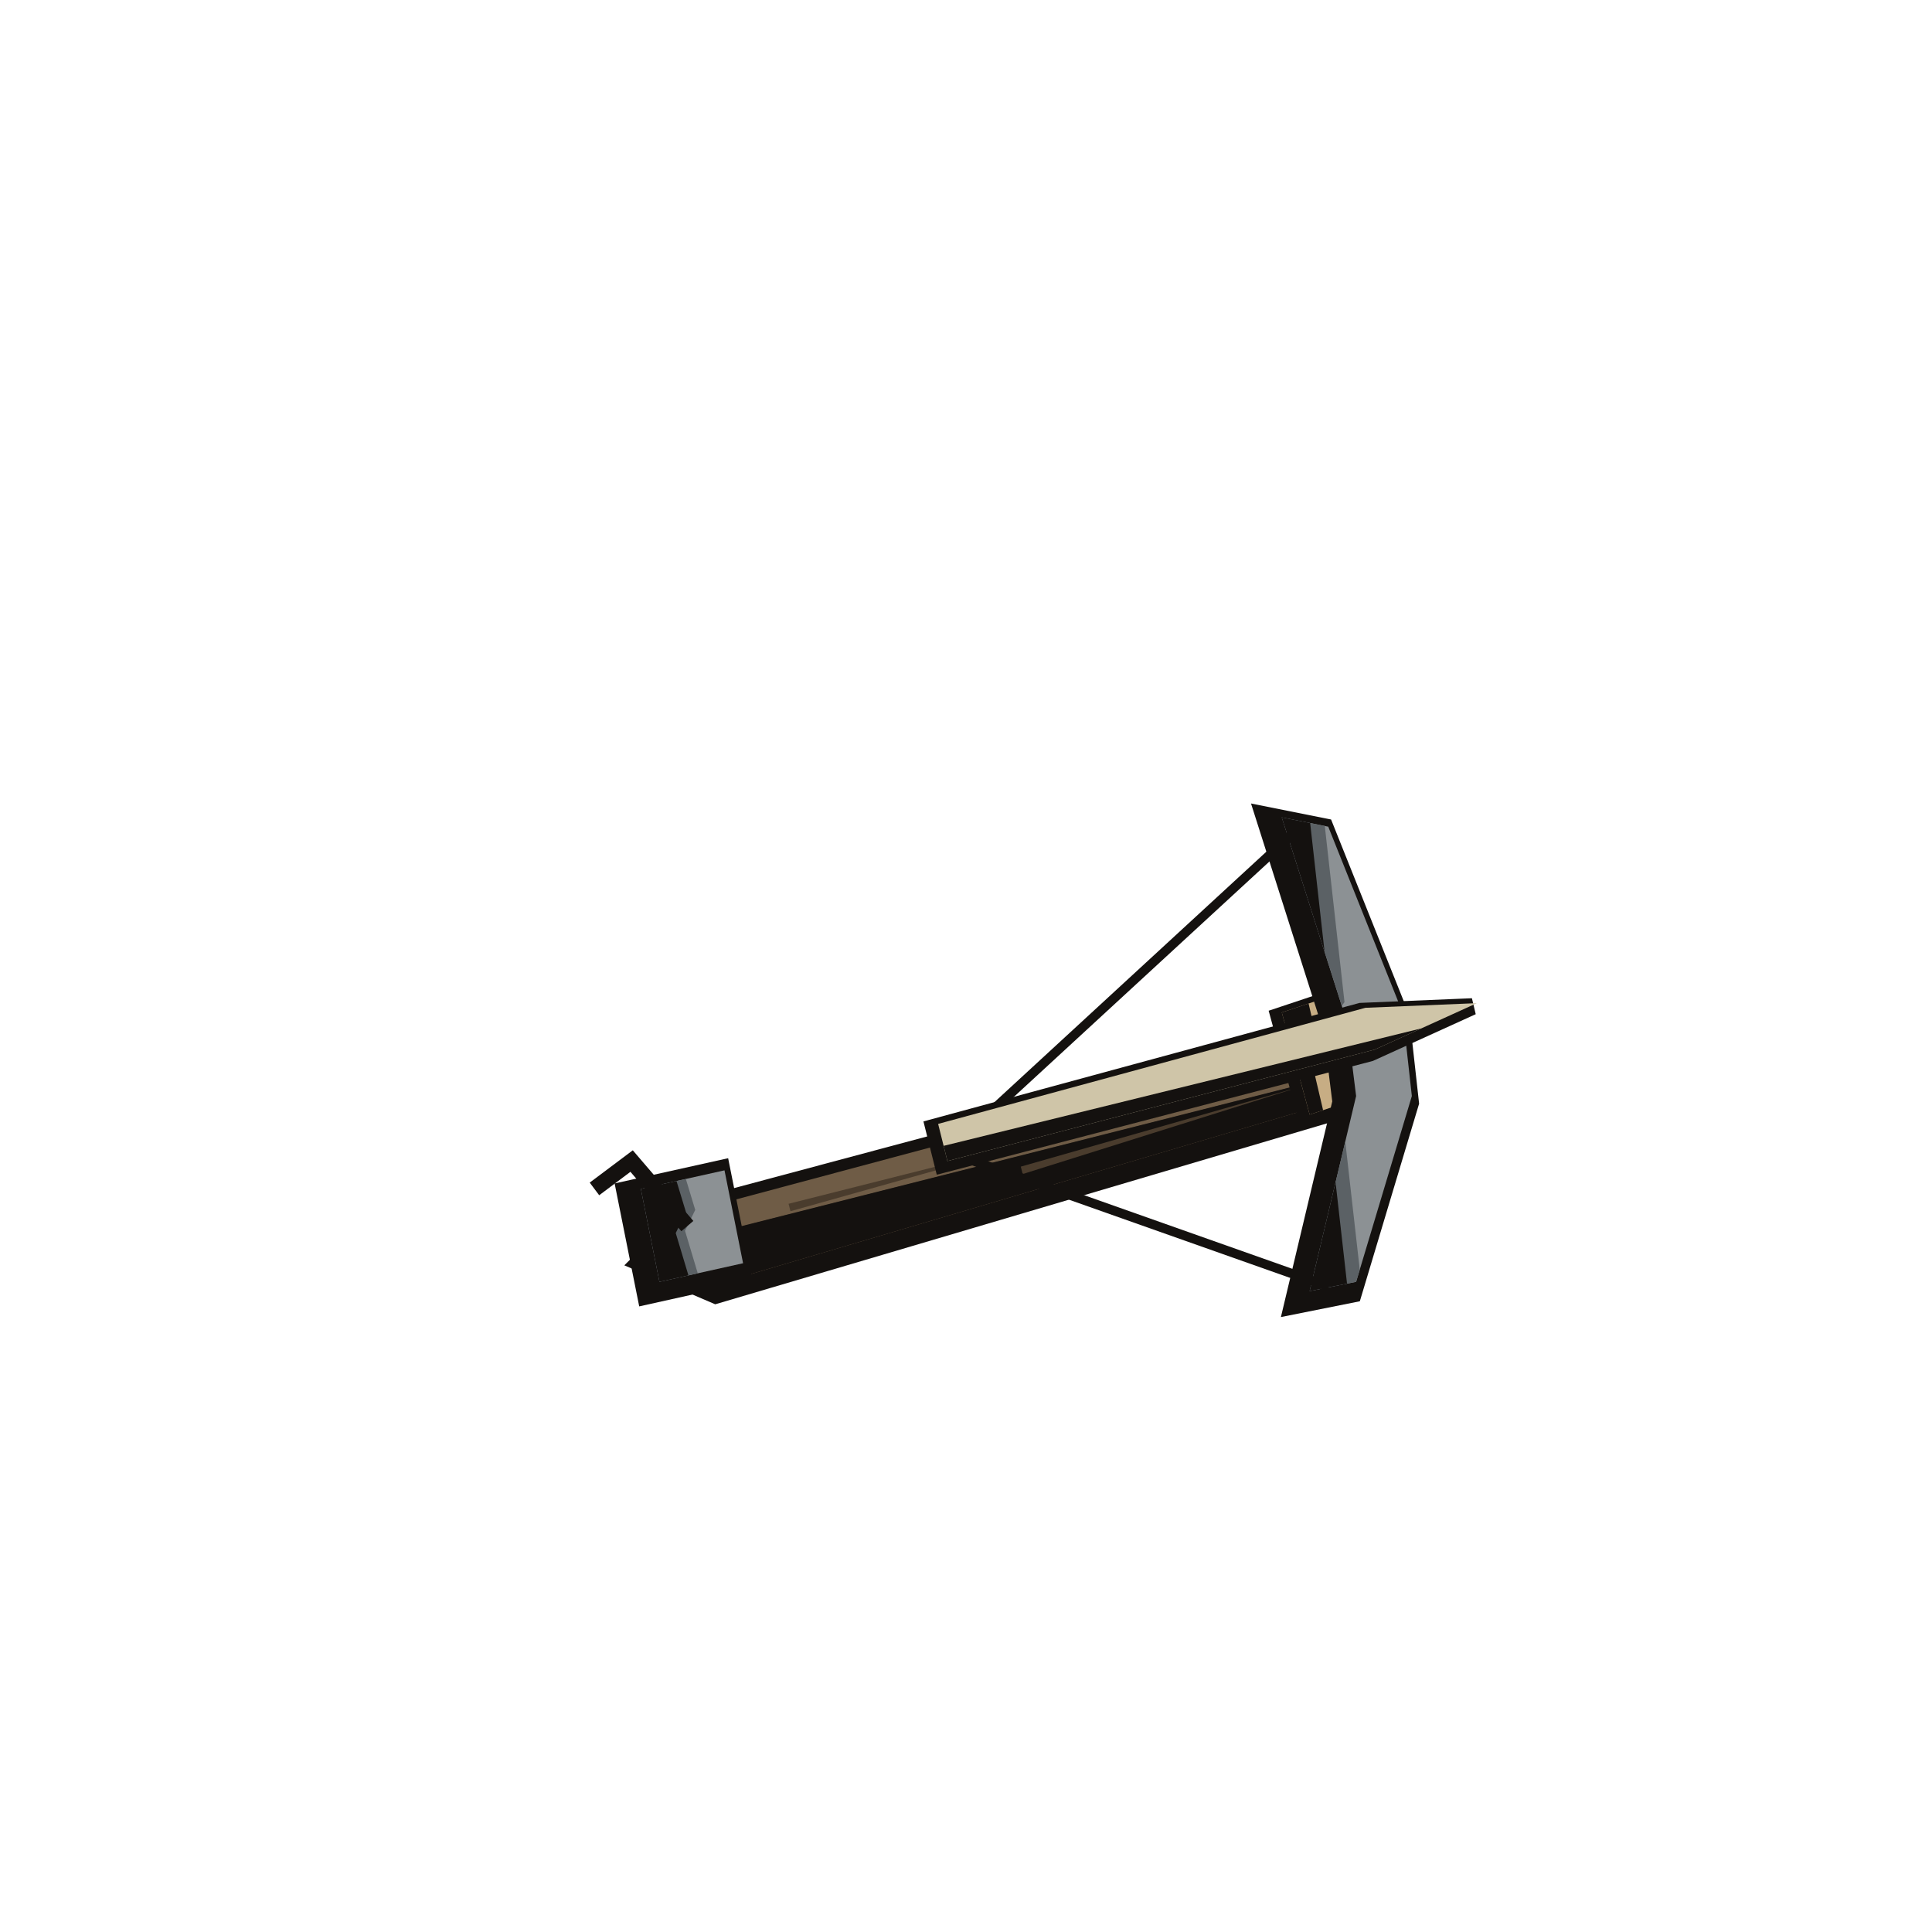
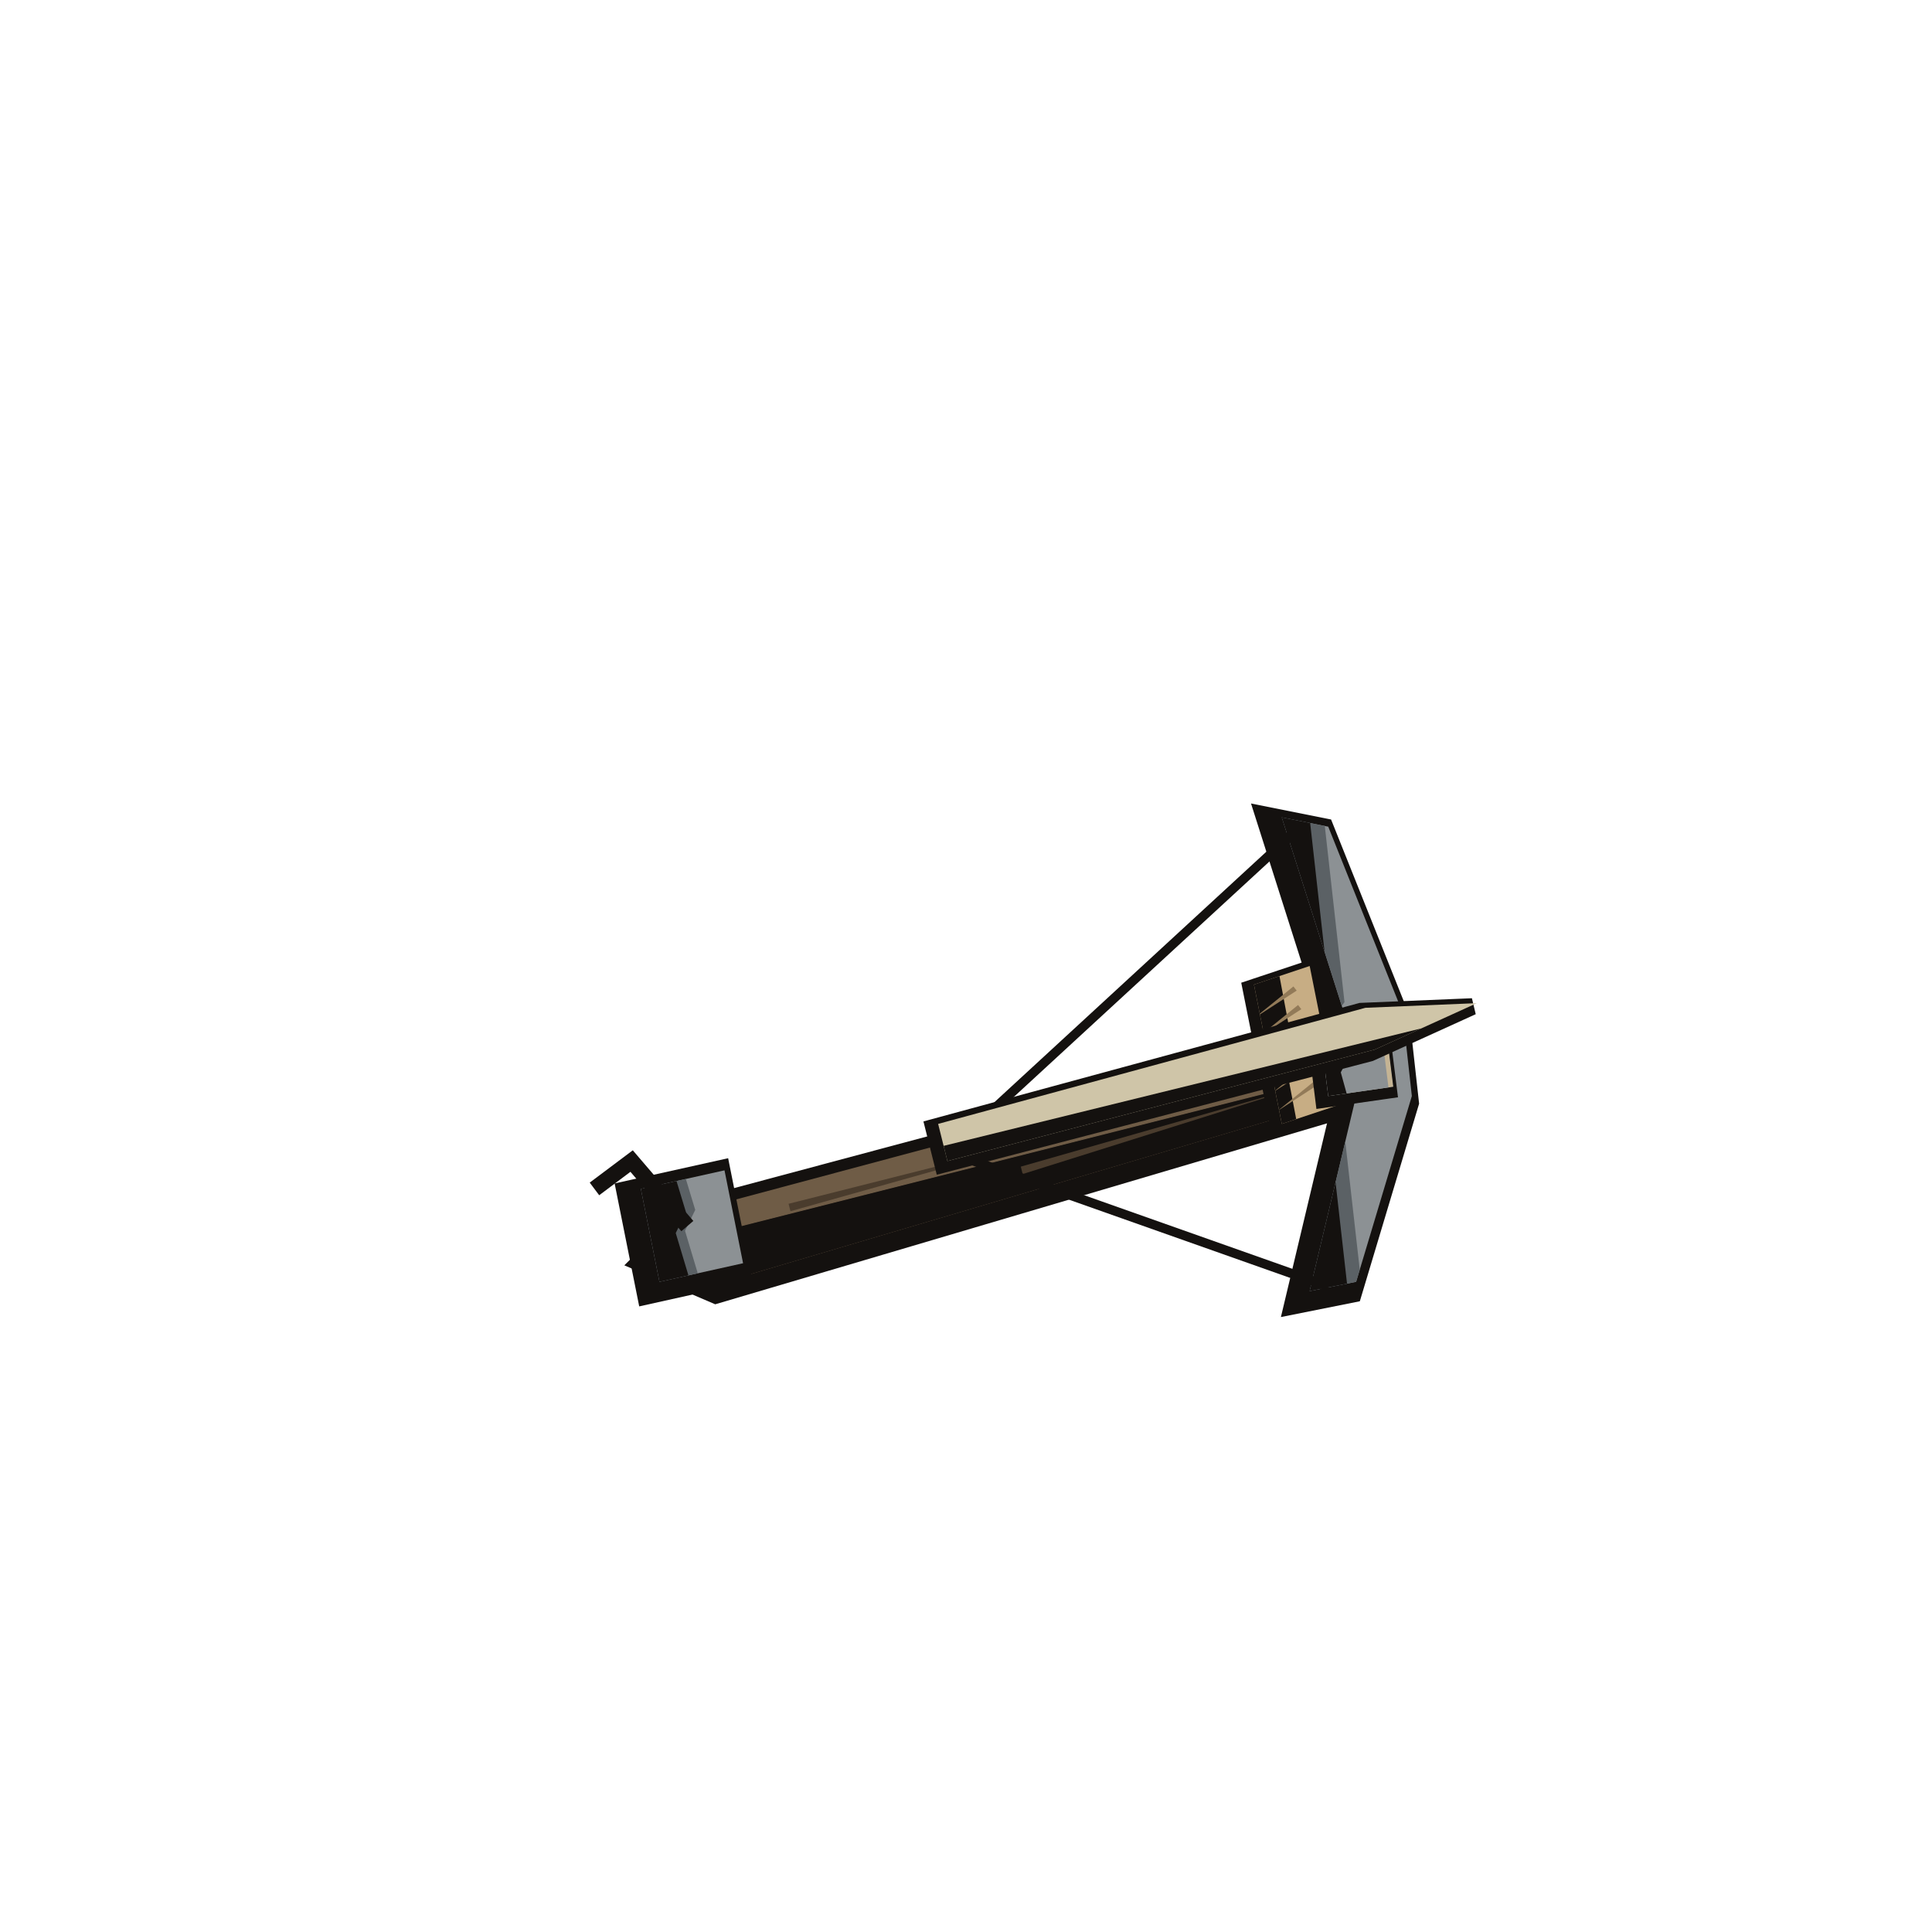
<svg xmlns="http://www.w3.org/2000/svg" id="ballista-bow" width="416" height="416" viewBox="-80 -80 416 416">
  <defs>
    <path id="ballista-bow-stock-shape" d="M 62 190 L 72 180 L 214 142 L 218 154 L 76 196 Z" />
    <clipPath id="ballista-bow-stock-clip">
      <use href="#ballista-bow-stock-shape" />
    </clipPath>
    <path id="ballista-bow-lash-shape" d="M 196 138 L 208 134 L 214 156 L 202 160 Z" />
    <clipPath id="ballista-bow-lash-clip">
      <use href="#ballista-bow-lash-shape" />
    </clipPath>
    <path id="ballista-bow-windlass-shape" d="M 58 176 L 76 172 L 80 192 L 62 196 Z" />
    <clipPath id="ballista-bow-windlass-clip">
      <use href="#ballista-bow-windlass-shape" />
    </clipPath>
    <path id="ballista-bow-prod-shape" d="M 196 96 L 206 98 L 222 138 L 224 156 L 212 196 L 202 198 L 212 156 L 210 140 Z" />
    <clipPath id="ballista-bow-prod-clip">
      <use href="#ballista-bow-prod-shape" />
+     </clipPath>
+     <path id="ballista-bow-skein-shape" d="M 190 132 L 202 128 L 208 158 L 196 162 Z" />
+     <clipPath id="ballista-bow-skein-clip">
+       <use href="#ballista-bow-skein-shape" />
+     </clipPath>
+     <path id="ballista-bow-iron-nose-shape" d="M 204 140 L 218 138 L 220 154 L 206 156 Z" />
+     <clipPath id="ballista-bow-iron-nose-clip">
+       <use href="#ballista-bow-iron-nose-shape" />
    </clipPath>
    <path id="ballista-bow-bolt-shape" d="M 122 162 L 214 137 L 238 136 L 216 146 L 124 170 Z" />
    <clipPath id="ballista-bow-bolt-clip">
      <use href="#ballista-bow-bolt-shape" />
    </clipPath>
  </defs>
  <g id="ballista-bow-stock">
    <use id="ballista-bow-stock-line" href="#ballista-bow-stock-shape" transform="translate(-1.79 1.34)" fill="#14110f" stroke="#14110f" stroke-width="6.6" stroke-linejoin="miter" stroke-miterlimit="3" />
    <g clip-path="url(#ballista-bow-stock-clip)">
      <use id="ballista-bow-stock-lit" href="#ballista-bow-stock-shape" fill="#6f5c46" />
      <path id="ballista-bow-stock-mid" d="M 56 190 L 222 148 L 222 162 L 56 204 Z" transform="translate(3 -0.72)" fill="#4a3c2d" />
      <path id="ballista-bow-stock-dark" d="M 56 190 L 222 148 L 222 162 L 56 204 Z" fill="#14110f" />
      <path id="ballista-bow-stock-grain" d="M 90.2 180.8 L 150 164 L 89.8 179.2 Z M 140.2 172.8 L 200 154 L 139.8 171.2 Z" fill="#4a3c2d" />
    </g>
  </g>
  <g id="ballista-bow-lash">
    <use id="ballista-bow-lash-line" href="#ballista-bow-lash-shape" transform="translate(-0.89 0.67)" fill="#14110f" stroke="#14110f" stroke-width="3.2" stroke-linejoin="miter" stroke-miterlimit="3" />
    <g clip-path="url(#ballista-bow-lash-clip)">
      <use id="ballista-bow-lash-lit" href="#ballista-bow-lash-shape" fill="#c7ad84" />
      <path id="ballista-bow-lash-dark" d="M 184 130 L 200.3 129.8 L 203.1 141.8 L 201.5 144.6 L 206.1 164.2 L 184 164 Z" fill="#14110f" />
    </g>
  </g>
  <g id="ballista-bow-windlass">
    <use id="ballista-bow-windlass-line" href="#ballista-bow-windlass-shape" transform="translate(-1.79 1.34)" fill="#14110f" stroke="#14110f" stroke-width="6.6" stroke-linejoin="miter" stroke-miterlimit="3" />
    <g clip-path="url(#ballista-bow-windlass-clip)">
      <use id="ballista-bow-windlass-lit" href="#ballista-bow-windlass-shape" fill="#8c9194" />
      <path id="ballista-bow-windlass-mid" d="M 46 168 L 63.6 167.5 L 67.7 181 L 65.5 185.5 L 70 200.5 L 46 200 Z" transform="translate(2 -0.48)" fill="#5b6165" />
      <path id="ballista-bow-windlass-dark" d="M 46 168 L 63.6 167.5 L 67.7 181 L 65.5 185.5 L 70 200.5 L 46 200 Z" fill="#14110f" />
    </g>
  </g>
  <path id="ballista-bow-crank" d="M 68 184 L 56 170 L 48 176" fill="none" stroke="#14110f" stroke-width="3.4" stroke-linecap="butt" stroke-linejoin="miter" />
  <g id="ballista-bow-prod">
    <use id="ballista-bow-prod-line" href="#ballista-bow-prod-shape" transform="translate(-1.79 1.34)" fill="#14110f" stroke="#14110f" stroke-width="6.6" stroke-linejoin="miter" stroke-miterlimit="3" />
    <g clip-path="url(#ballista-bow-prod-clip)">
      <use id="ballista-bow-prod-lit" href="#ballista-bow-prod-shape" fill="#8c9194" />
      <path id="ballista-bow-prod-mid" d="M 184 92 L 201.5 91.8 L 206.5 136.5 L 203.7 140.3 L 210.7 202.2 L 184 202 Z" transform="translate(3 -0.72)" fill="#5b6165" />
      <path id="ballista-bow-prod-dark" d="M 184 92 L 201.5 91.8 L 206.5 136.5 L 203.7 140.3 L 210.7 202.2 L 184 202 Z" fill="#14110f" />
    </g>
  </g>
  <path id="ballista-bow-cord" d="M 200 98 L 124 168 L 206 197" fill="none" stroke="#14110f" stroke-width="2" stroke-linecap="butt" stroke-linejoin="miter" />
+   <g id="ballista-bow-skein">
+     <use id="ballista-bow-skein-line" href="#ballista-bow-skein-shape" transform="translate(-0.89 0.67)" fill="#14110f" stroke="#14110f" stroke-width="3.2" stroke-linejoin="miter" stroke-miterlimit="3" />
+     <g clip-path="url(#ballista-bow-skein-clip)">
+       <use id="ballista-bow-skein-lit" href="#ballista-bow-skein-shape" fill="#c7ad84" />
+       <path id="ballista-bow-skein-dark" d="M 178 124 L 194.3 123.8 L 197.7 141.9 L 196 144.7 L 200.1 166.2 L 178 166 Z" fill="#14110f" />
+       <path id="ballista-bow-skein-turns" d="M 198.5 132.4 L 190.1 139.2 L 199.2 133.3 Z M 199.5 136.4 L 191.1 143.2 L 200.2 137.3 Z M 200.5 140.4 L 192.1 147.2 L 201.2 141.3 Z M 201.5 144.4 L 193.1 151.2 L 202.2 145.3 Z M 202.5 148.4 L 194.1 155.2 L 203.2 149.3 Z M 203.5 152.4 L 195.1 159.2 L 204.2 153.3 Z" fill="#927a58" />
+     </g>
+   </g>
+   <g id="ballista-bow-iron-nose">
+     <use id="ballista-bow-iron-nose-line" href="#ballista-bow-iron-nose-shape" transform="translate(-0.99 0.74)" fill="#14110f" stroke="#14110f" stroke-width="3.6" stroke-linejoin="miter" stroke-miterlimit="3" />
+     <g clip-path="url(#ballista-bow-iron-nose-clip)">
+       <use id="ballista-bow-iron-nose-lit" href="#ballista-bow-iron-nose-shape" fill="#8c9194" />
+       <use id="ballista-bow-iron-nose-rim" href="#ballista-bow-iron-nose-shape" fill="#f4d294" opacity="0.55" />
+       <use id="ballista-bow-iron-nose-lit-over" href="#ballista-bow-iron-nose-shape" transform="translate(-0.96 0.72)" fill="#8c9194" />
+       <path id="ballista-bow-iron-nose-dark" d="M 192 134 L 206.3 133.7 L 210.2 148.1 L 208.7 150.9 L 211.3 160.3 L 192 160 Z" fill="#14110f" />
+     </g>
+   </g>
  <g id="ballista-bow-bolt">
    <use id="ballista-bow-bolt-line" href="#ballista-bow-bolt-shape" transform="translate(-0.99 0.74)" fill="#14110f" stroke="#14110f" stroke-width="3.6" stroke-linejoin="miter" stroke-miterlimit="3" />
    <g clip-path="url(#ballista-bow-bolt-clip)">
      <use id="ballista-bow-bolt-lit" href="#ballista-bow-bolt-shape" fill="#cfc5a8" />
      <path id="ballista-bow-bolt-dark" d="M 118 168 L 240 138 L 240 150 L 118 176 Z" fill="#14110f" />
    </g>
  </g>
</svg>
